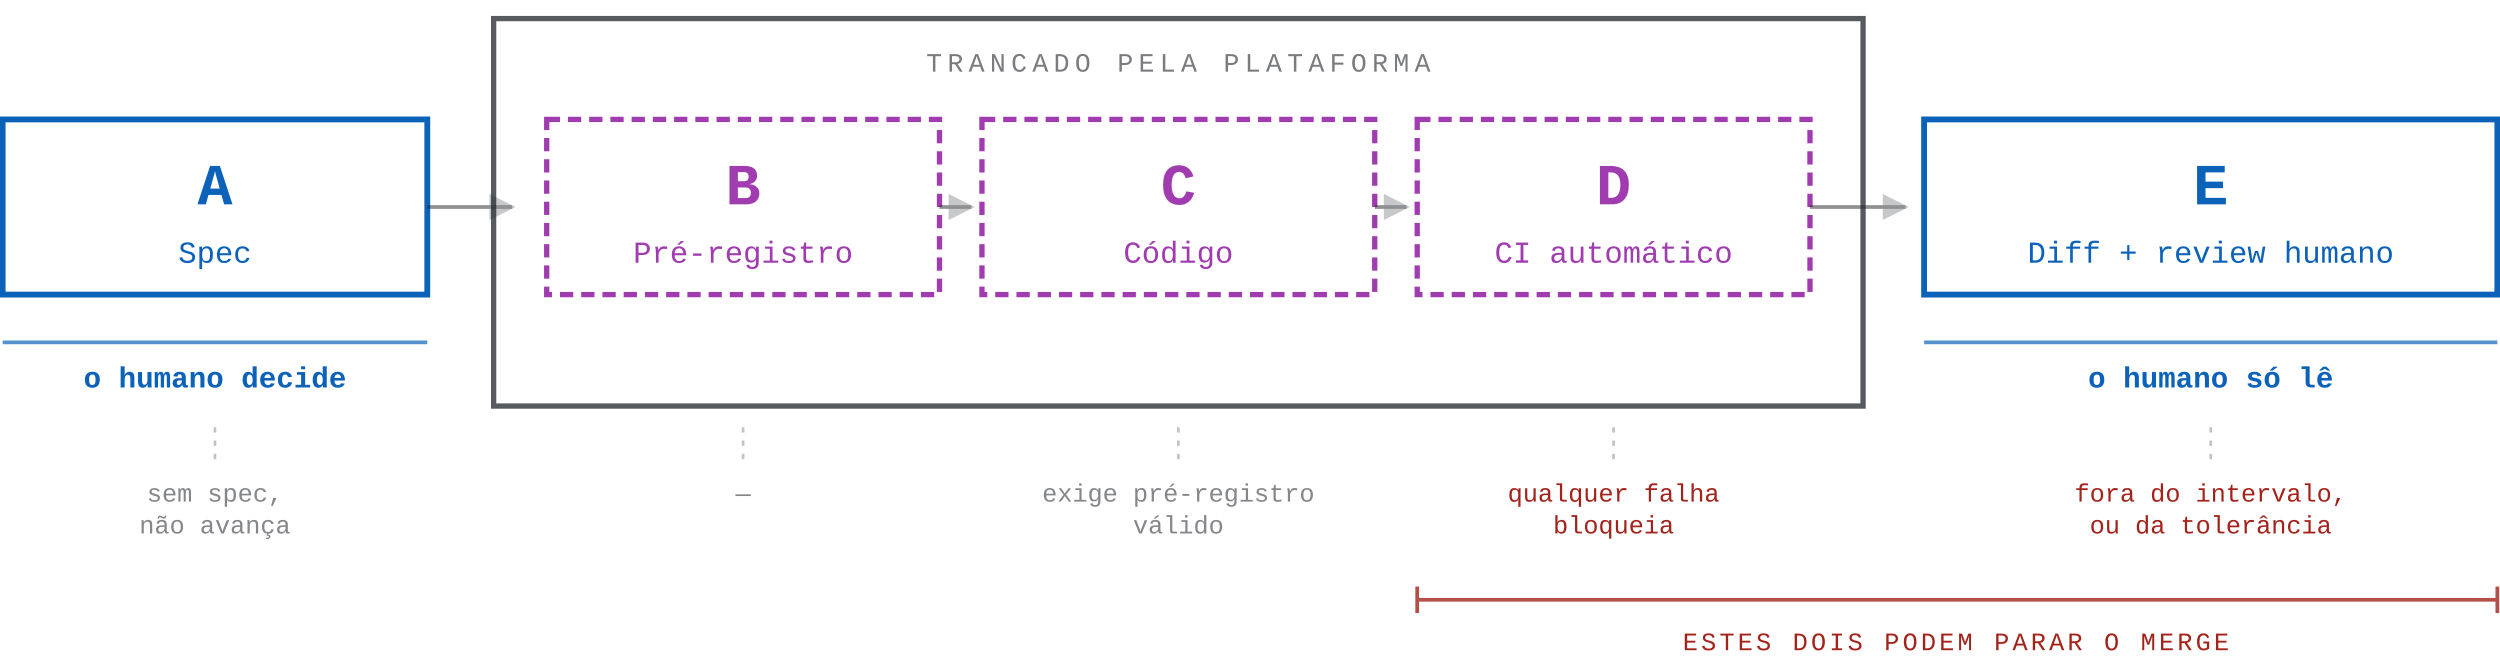
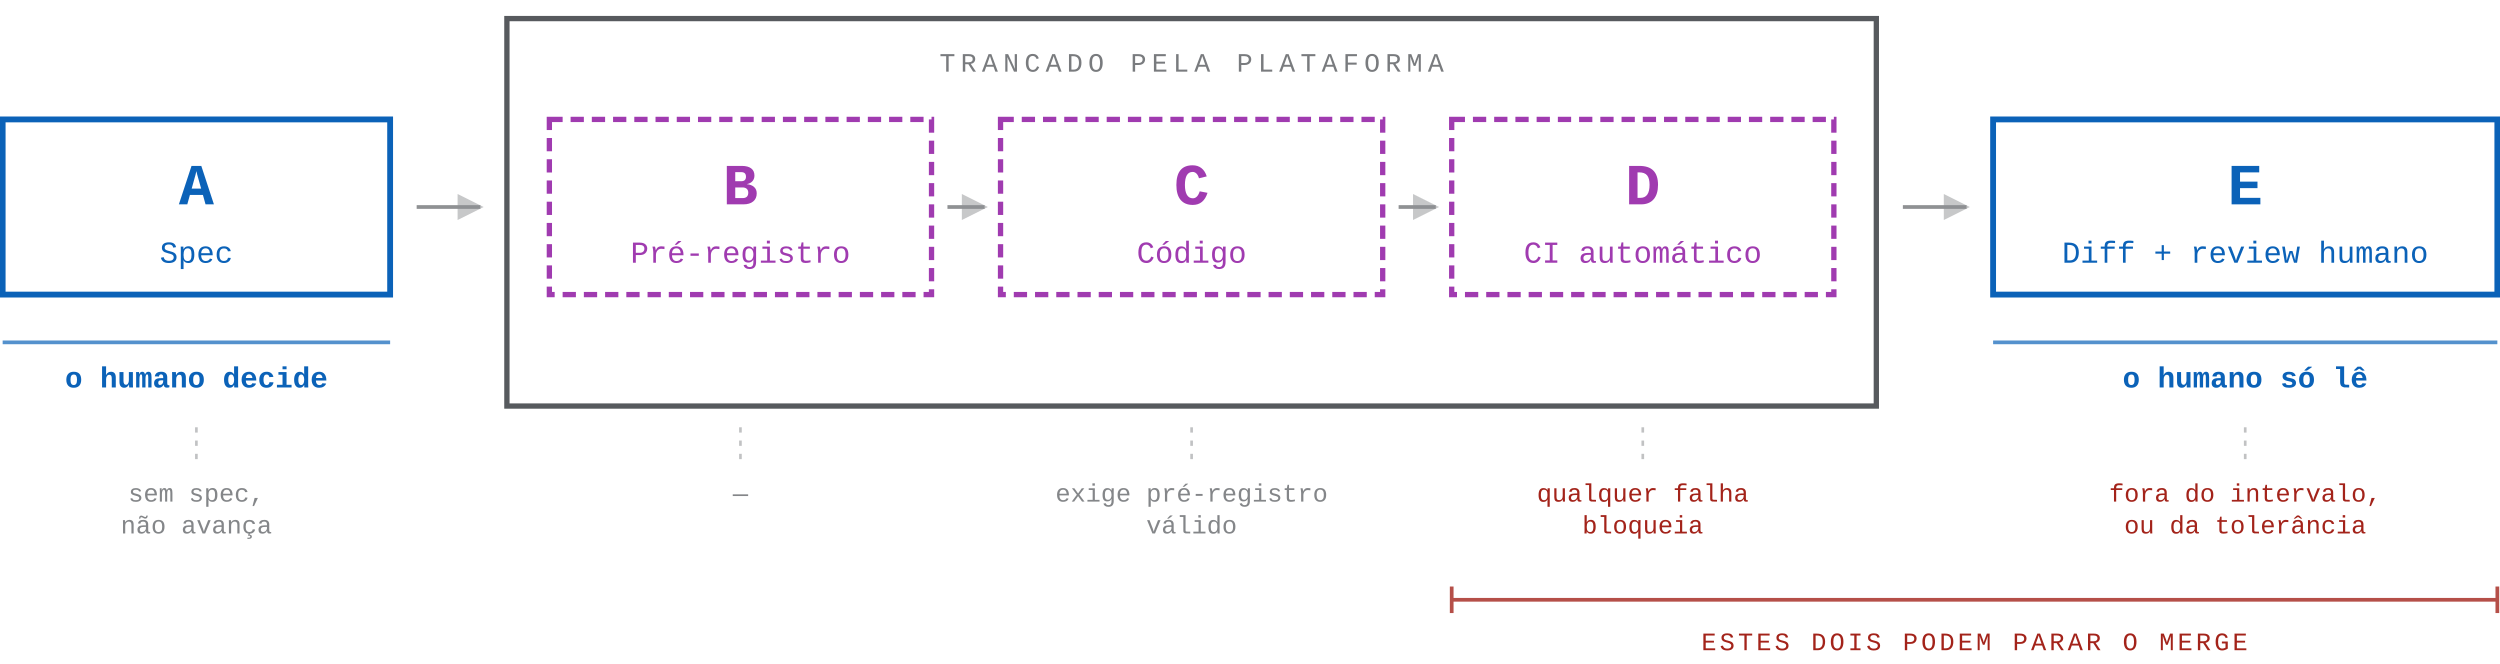
<svg xmlns="http://www.w3.org/2000/svg" viewBox="0 0 942 250" width="942" height="250" role="img" aria-label="A etapa A é humana, as etapas B C e D rodam trancadas dentro da plataforma, a etapa E volta para um humano que apenas lê o diff automático" font-family="&quot;SFMono-Regular&quot;,Menlo,Consolas,&quot;Liberation Mono&quot;,monospace">
  <defs>
    <marker id="p" viewBox="0 0 8 8" refX="7" refY="4" markerWidth="7" markerHeight="7" orient="auto">
      <path d="M0 0 L8 4 L0 8 z" fill="#1f2328" fill-opacity=".5" />
    </marker>
  </defs>
-   <rect x="186" y="7" width="516" height="146" fill="none" stroke="#1f2328" stroke-width="2" opacity=".75" />
-   <text x="444" y="27" text-anchor="middle" font-size="10" letter-spacing="2" fill="#1f2328" opacity=".6">TRANCADO PELA PLATAFORMA</text>
+   <rect x="191" y="7" width="516" height="146" fill="none" stroke="#1f2328" stroke-width="2" opacity=".75" />
+   <text x="449" y="27" text-anchor="middle" font-size="10" letter-spacing="2" fill="#1f2328" opacity=".6">TRANCADO PELA PLATAFORMA</text>
  <g fill="none" stroke="#0B62B8" stroke-width="2.2">
-     <rect x="1" y="45" width="160" height="66" />
-     <rect x="725" y="45" width="216" height="66" />
+     <rect x="1" y="45" width="146" height="66" />
+     <rect x="751" y="45" width="190" height="66" />
  </g>
-   <text x="81" y="77" text-anchor="middle" font-size="22" font-weight="600" fill="#0B62B8">A</text>
-   <text x="81" y="99" text-anchor="middle" font-size="11.5" fill="#0B62B8">Spec</text>
-   <text x="833" y="77" text-anchor="middle" font-size="22" font-weight="600" fill="#0B62B8">E</text>
-   <text x="833" y="99" text-anchor="middle" font-size="11.5" fill="#0B62B8">Diff + review humano</text>
+   <text x="74" y="77" text-anchor="middle" font-size="22" font-weight="600" fill="#0B62B8">A</text>
+   <text x="74" y="99" text-anchor="middle" font-size="11.5" fill="#0B62B8">Spec</text>
+   <text x="846" y="77" text-anchor="middle" font-size="22" font-weight="600" fill="#0B62B8">E</text>
+   <text x="846" y="99" text-anchor="middle" font-size="11.5" fill="#0B62B8">Diff + review humano</text>
  <g fill="none" stroke="#A03BB0" stroke-width="2" stroke-dasharray="5 3">
-     <rect x="206" y="45" width="148" height="66" />
-     <rect x="370" y="45" width="148" height="66" />
-     <rect x="534" y="45" width="148" height="66" />
+     <rect x="207" y="45" width="144" height="66" />
+     <rect x="377" y="45" width="144" height="66" />
+     <rect x="547" y="45" width="144" height="66" />
  </g>
  <g text-anchor="middle" fill="#A03BB0">
-     <text x="280" y="77" font-size="22" font-weight="600">B</text>
-     <text x="444" y="77" font-size="22" font-weight="600">C</text>
-     <text x="608" y="77" font-size="22" font-weight="600">D</text>
-     <text x="280" y="99" font-size="11.5">Pré-registro</text>
-     <text x="444" y="99" font-size="11.5">Código</text>
-     <text x="608" y="99" font-size="11.5">CI automático</text>
+     <text x="279" y="77" font-size="22" font-weight="600">B</text>
+     <text x="449" y="77" font-size="22" font-weight="600">C</text>
+     <text x="619" y="77" font-size="22" font-weight="600">D</text>
+     <text x="279" y="99" font-size="11.5">Pré-registro</text>
+     <text x="449" y="99" font-size="11.5">Código</text>
+     <text x="619" y="99" font-size="11.5">CI automático</text>
  </g>
  <g fill="none" stroke="#1f2328" stroke-width="1.4" opacity=".5" marker-end="url(#p)">
-     <path d="M161 78h32" />
-     <path d="M354 78h12" />
-     <path d="M518 78h12" />
-     <path d="M682 78h36" />
+     <path d="M157 78h24" />
+     <path d="M357 78h14" />
+     <path d="M527 78h14" />
+     <path d="M717 78h24" />
  </g>
  <g fill="none" stroke="#0B62B8" stroke-width="1.4" opacity=".7">
-     <path d="M1 129h160M725 129h216" />
+     <path d="M1 129h146M751 129h190" />
  </g>
-   <text x="81" y="146" text-anchor="middle" font-size="11" font-weight="600" fill="#0B62B8">o humano decide</text>
-   <text x="833" y="146" text-anchor="middle" font-size="11" font-weight="600" fill="#0B62B8">o humano só lê</text>
+   <text x="74" y="146" text-anchor="middle" font-size="11" font-weight="600" fill="#0B62B8">o humano decide</text>
+   <text x="846" y="146" text-anchor="middle" font-size="11" font-weight="600" fill="#0B62B8">o humano só lê</text>
  <g fill="none" stroke="#1f2328" stroke-width="1" stroke-dasharray="2 3" opacity=".28">
-     <path d="M81 161v14M280 161v14M444 161v14M608 161v14M833 161v14" />
+     <path d="M74 161v14M279 161v14M449 161v14M619 161v14M846 161v14" />
  </g>
  <g font-size="9.5" text-anchor="middle" fill="#1f2328" opacity=".55">
-     <text x="81" y="189">sem spec,</text>
-     <text x="81" y="201">não avança</text>
-     <text x="280" y="189">—</text>
-     <text x="444" y="189">exige pré-registro</text>
-     <text x="444" y="201">válido</text>
+     <text x="74" y="189">sem spec,</text>
+     <text x="74" y="201">não avança</text>
+     <text x="279" y="189">—</text>
+     <text x="449" y="189">exige pré-registro</text>
+     <text x="449" y="201">válido</text>
  </g>
  <g font-size="9.5" text-anchor="middle" fill="#A3231A">
-     <text x="608" y="189">qualquer falha</text>
-     <text x="608" y="201">bloqueia</text>
-     <text x="833" y="189">fora do intervalo,</text>
-     <text x="833" y="201">ou da tolerância</text>
+     <text x="619" y="189">qualquer falha</text>
+     <text x="619" y="201">bloqueia</text>
+     <text x="846" y="189">fora do intervalo,</text>
+     <text x="846" y="201">ou da tolerância</text>
  </g>
  <g fill="none" stroke="#A3231A" stroke-width="1.4" opacity=".8">
-     <path d="M534 221v10M941 221v10M534 226h407" />
+     <path d="M547 221v10M941 221v10M547 226h394" />
  </g>
-   <text x="737" y="245" text-anchor="middle" font-size="9.5" letter-spacing="1.2" fill="#A3231A">ESTES DOIS PODEM PARAR O MERGE</text>
+   <text x="744" y="245" text-anchor="middle" font-size="9.5" letter-spacing="1.2" fill="#A3231A">ESTES DOIS PODEM PARAR O MERGE</text>
</svg>
